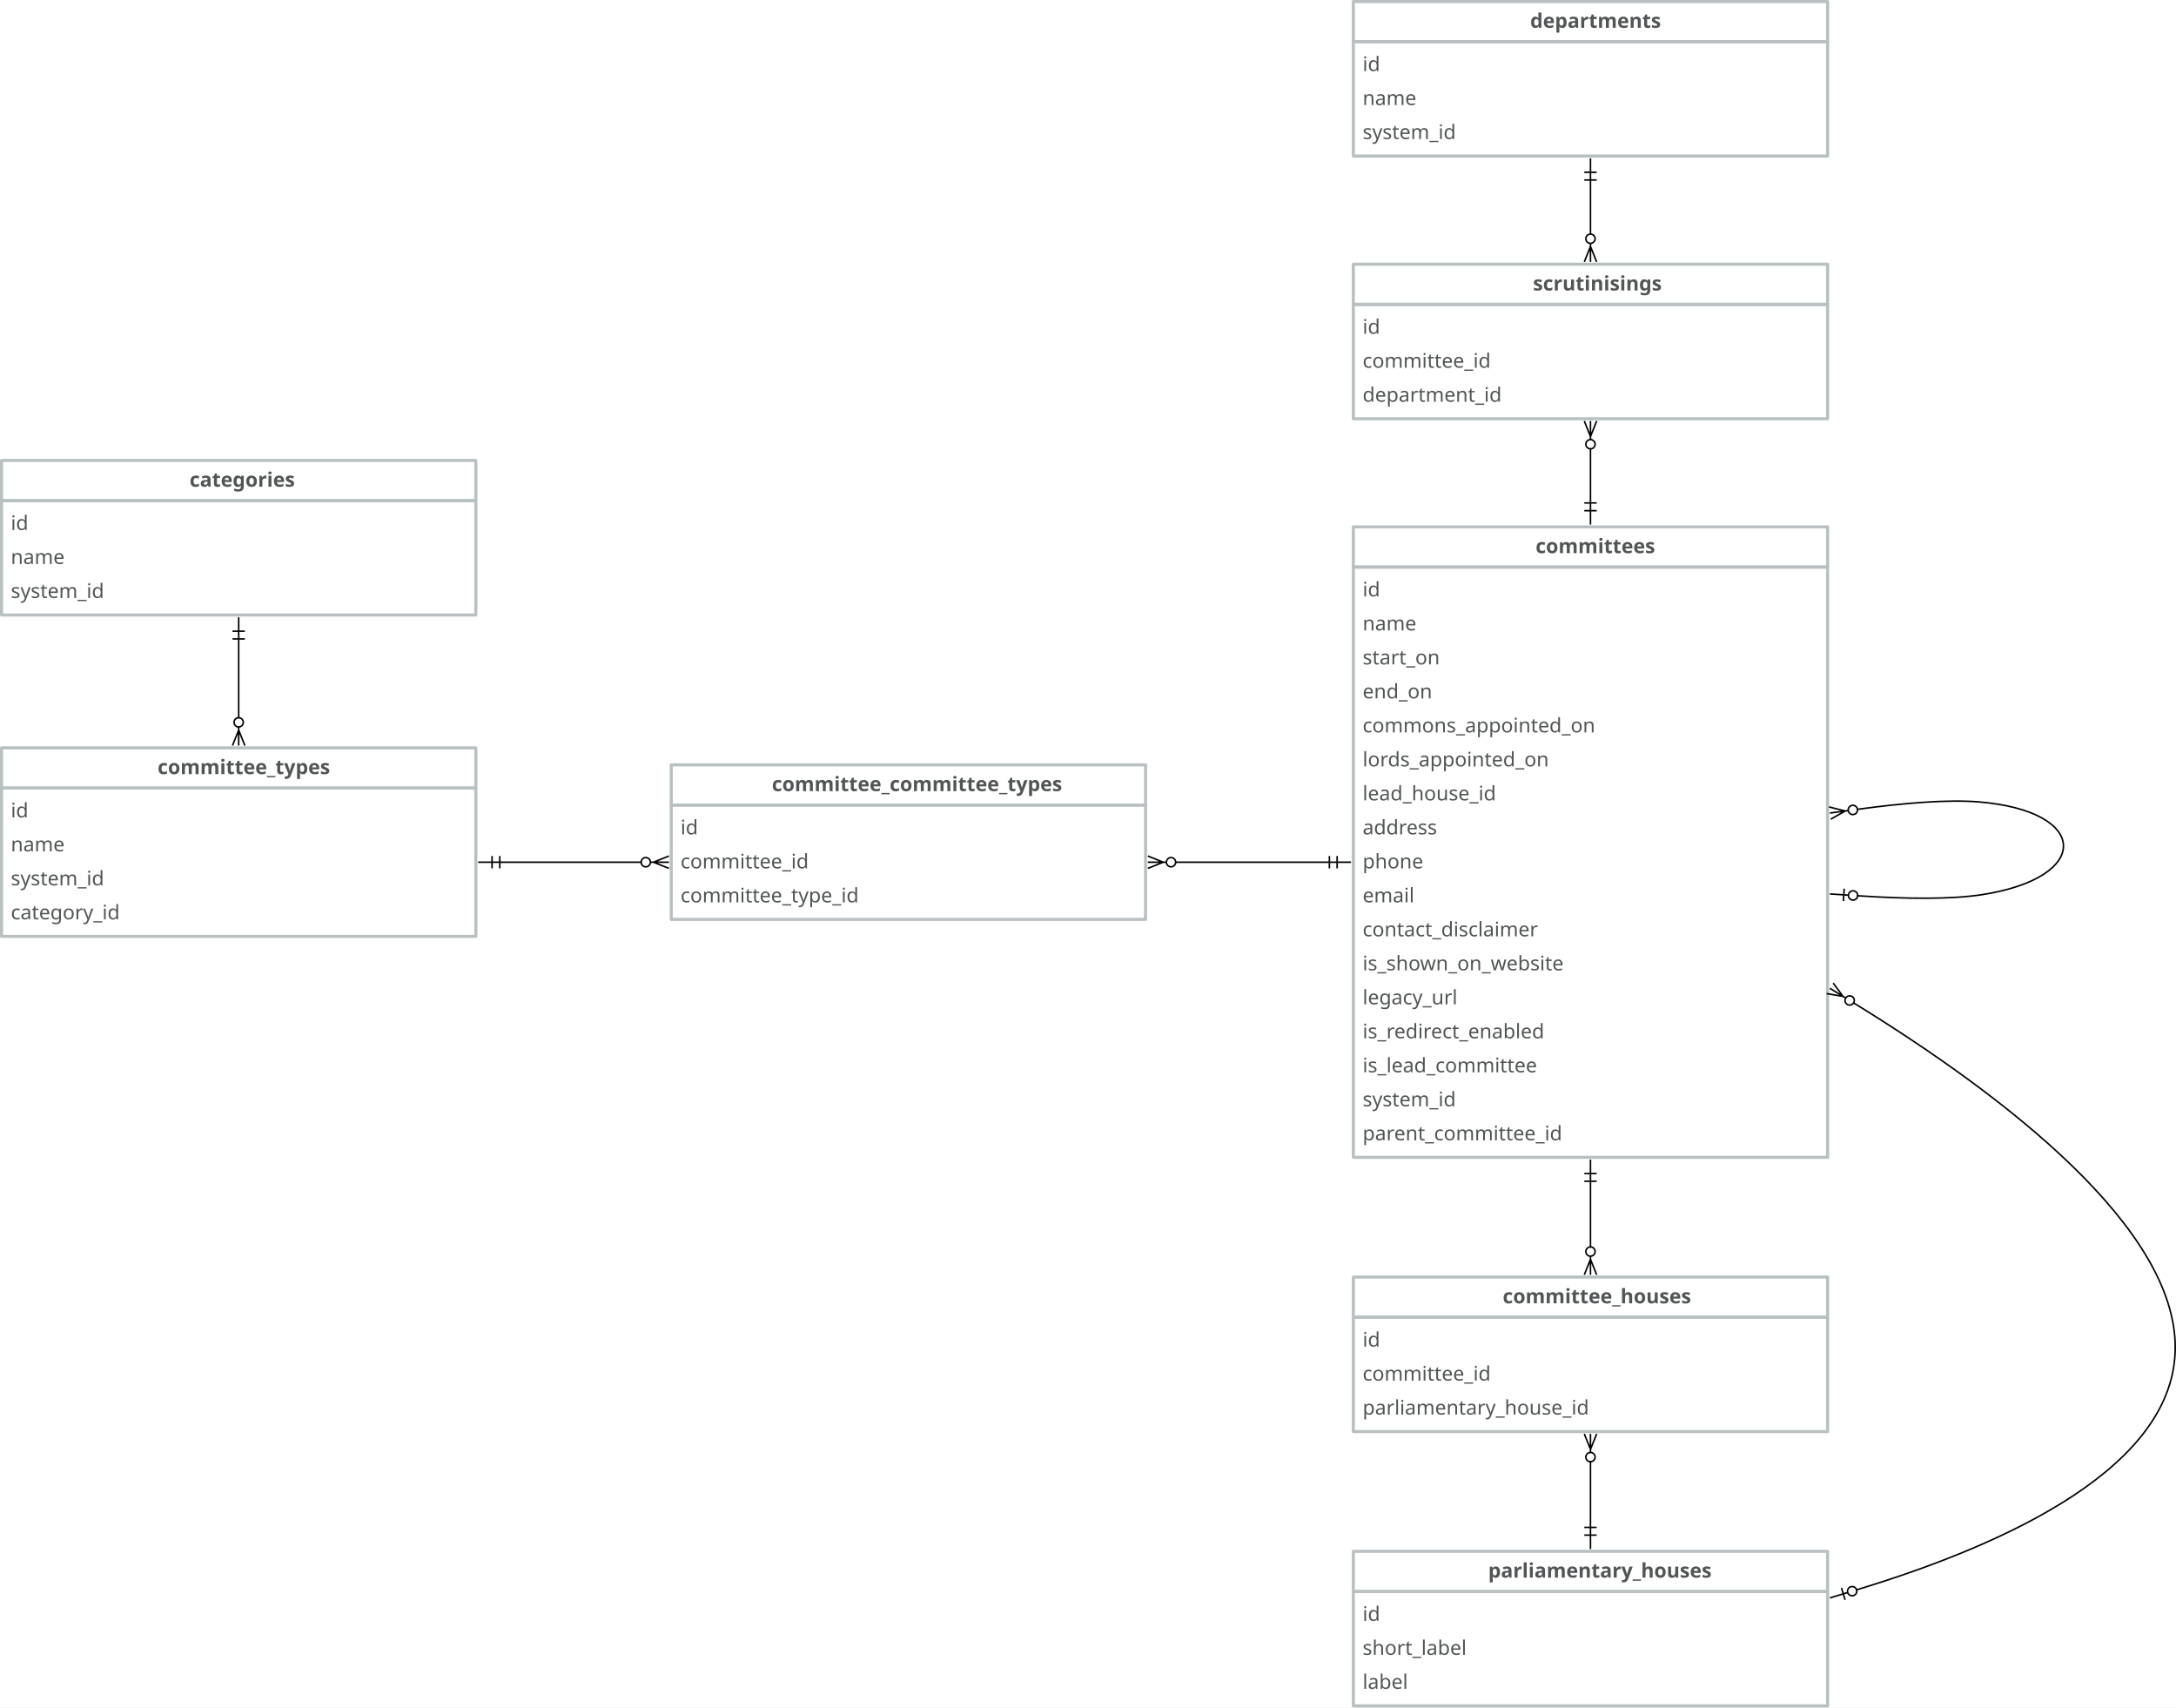
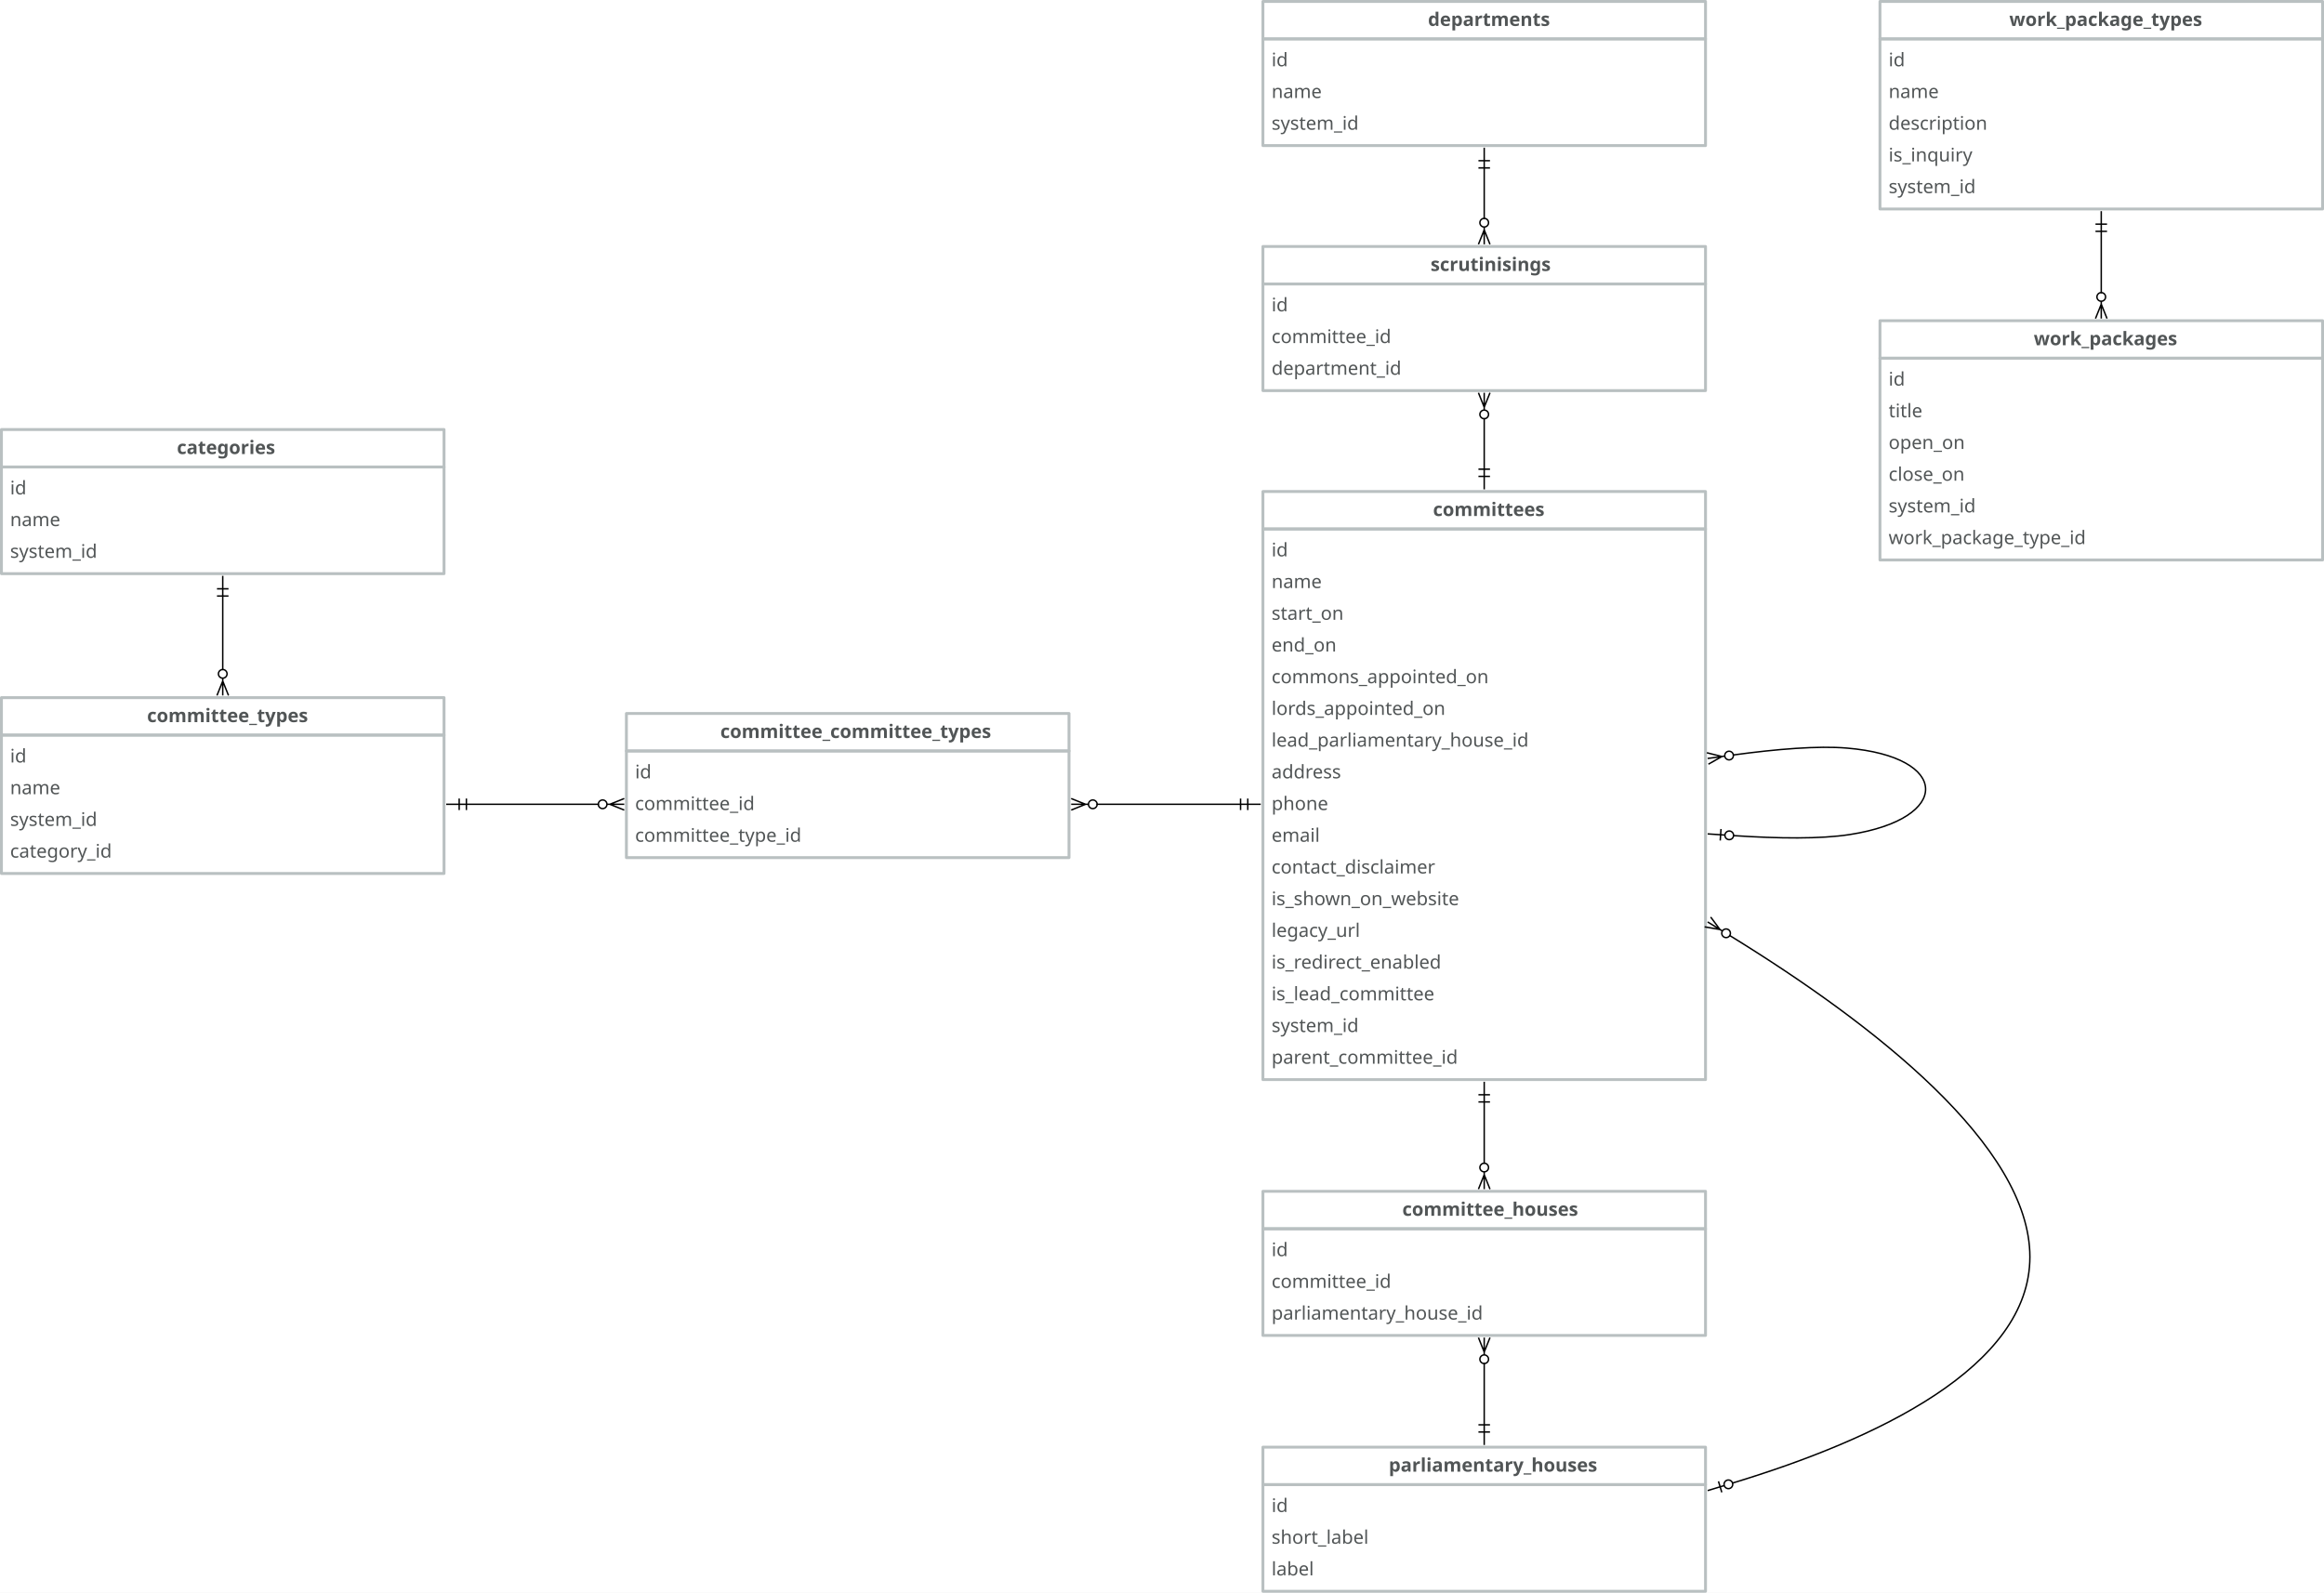
- <svg xmlns="http://www.w3.org/2000/svg" version="1.1" viewBox="36 -192 1408.5 1105" width="1408.5" height="1105">
+ <svg xmlns="http://www.w3.org/2000/svg" version="1.1" viewBox="36 -192 1612 1105" width="1612" height="1105">
  <defs>
    <marker orient="auto" overflow="visible" markerUnits="strokeWidth" id="CrowBall_Marker" stroke-linejoin="miter" stroke-miterlimit="10" viewBox="-1 -5 20 10" markerWidth="20" markerHeight="10" color="black">
      <g>
        <path d="M 18 0 L 6 0 M 18 4 L 8 0 L 18 -4 M .879 2.121 C -.293 .95 -.293 -.95 .879 -2.121 C 2.05 -3.293 3.95 -3.293 5.121 -2.121 C 6.293 -.95 6.293 .95 5.121 2.121 C 3.95 3.293 2.05 3.293 .879 2.121" fill="none" stroke="currentColor" stroke-width="1" />
      </g>
    </marker>
    <marker orient="auto" overflow="visible" markerUnits="strokeWidth" id="DoubleBar_Marker" stroke-linejoin="miter" stroke-miterlimit="10" viewBox="-15 -5 16 10" markerWidth="16" markerHeight="10" color="black">
      <g>
        <path d="M -14 0 L 0 0 M -5 -4 L -5 4 M 0 -4 L 0 4" fill="none" stroke="currentColor" stroke-width="1" />
      </g>
    </marker>
    <marker orient="auto" overflow="visible" markerUnits="strokeWidth" id="BarBall_Marker" stroke-linejoin="miter" stroke-miterlimit="10" viewBox="-19 -5 20 10" markerWidth="20" markerHeight="10" color="black">
      <g>
        <path d="M -18 0 L -6 0 M -9 -4 L -9 4 M -.879 -2.121 C .293 -.95 .293 .95 -.879 2.121 C -2.05 3.293 -3.95 3.293 -5.121 2.121 C -6.293 .95 -6.293 -.95 -5.121 -2.121 C -3.95 -3.293 -2.05 -3.293 -.879 -2.121" fill="none" stroke="currentColor" stroke-width="1" />
      </g>
    </marker>
  </defs>
  <g id="Canvas_1" stroke-opacity="1" fill="none" stroke-dasharray="none" fill-opacity="1" stroke="none">
-     <rect fill="white" x="36" y="-192" width="1408.5" height="1105" />
+     <rect fill="white" x="36" y="-192" width="1612" height="1105" />
    <g id="Canvas_1_Layer_1">
      <g id="Group_2">
        <g id="Graphic_4">
          <rect x="37" y="132" width="307" height="74" stroke="#b9c0c1" stroke-linecap="round" stroke-linejoin="round" stroke-width="2" />
          <text transform="translate(43 138)" fill="#515556">
            <tspan font-family="Avenir" font-size="13" fill="#515556" x="0" y="13">id</tspan>
            <tspan font-family="Avenir" font-size="13" fill="#515556" x="0" y="35">name</tspan>
            <tspan font-family="Avenir" font-size="13" fill="#515556" x="0" y="57">system_id</tspan>
          </text>
        </g>
        <g id="Graphic_3">
          <rect x="37" y="106" width="307" height="26" stroke="#b9c0c1" stroke-linecap="round" stroke-linejoin="round" stroke-width="2" />
          <text transform="translate(43 110)" fill="#515556">
            <tspan font-family="Avenir" font-weight="bold" font-size="13" fill="#515556" x="115.722" y="13">categories</tspan>
          </text>
        </g>
      </g>
      <g id="Group_5">
        <g id="Graphic_7">
          <rect x="37" y="318" width="307" height="96" stroke="#b9c0c1" stroke-linecap="round" stroke-linejoin="round" stroke-width="2" />
          <text transform="translate(43 324)" fill="#515556">
            <tspan font-family="Avenir" font-size="13" fill="#515556" x="0" y="13">id</tspan>
            <tspan font-family="Avenir" font-size="13" fill="#515556" x="0" y="35">name</tspan>
            <tspan font-family="Avenir" font-size="13" fill="#515556" x="0" y="57">system_id</tspan>
            <tspan font-family="Avenir" font-size="13" fill="#515556" x="0" y="79">category_id</tspan>
          </text>
        </g>
        <g id="Graphic_6">
          <rect x="37" y="292" width="307" height="26" stroke="#b9c0c1" stroke-linecap="round" stroke-linejoin="round" stroke-width="2" />
          <text transform="translate(43 296)" fill="#515556">
            <tspan font-family="Avenir" font-weight="bold" font-size="13" fill="#515556" x="95.013" y="13">committee_types</tspan>
          </text>
        </g>
      </g>
      <g id="Line_8">
        <line x1="190.5" y1="221.5" x2="190.5" y2="272.5" marker-end="url(#CrowBall_Marker)" marker-start="url(#DoubleBar_Marker)" stroke="black" stroke-linecap="round" stroke-linejoin="round" stroke-width="1" />
      </g>
      <g id="Group_9">
        <g id="Graphic_11">
          <rect x="470.5" y="329" width="307" height="74" stroke="#b9c0c1" stroke-linecap="round" stroke-linejoin="round" stroke-width="2" />
          <text transform="translate(476.5 335)" fill="#515556">
            <tspan font-family="Avenir" font-size="13" fill="#515556" x="0" y="13">id</tspan>
            <tspan font-family="Avenir" font-size="13" fill="#515556" x="0" y="35">committee_id</tspan>
            <tspan font-family="Avenir" font-size="13" fill="#515556" x="0" y="57">committee_type_id</tspan>
          </text>
        </g>
        <g id="Graphic_10">
          <rect x="470.5" y="303" width="307" height="26" stroke="#b9c0c1" stroke-linecap="round" stroke-linejoin="round" stroke-width="2" />
          <text transform="translate(476.5 307)" fill="#515556">
            <tspan font-family="Avenir" font-weight="bold" font-size="13" fill="#515556" x="59.139" y="13">committee_committee_types</tspan>
          </text>
        </g>
      </g>
      <g id="Line_12">
        <line x1="359.5" y1="366" x2="451" y2="366" marker-end="url(#CrowBall_Marker)" marker-start="url(#DoubleBar_Marker)" stroke="black" stroke-linecap="round" stroke-linejoin="round" stroke-width="1" />
      </g>
      <g id="Group_13">
        <g id="Graphic_15">
          <rect x="912" y="175" width="307" height="382" stroke="#b9c0c1" stroke-linecap="round" stroke-linejoin="round" stroke-width="2" />
          <text transform="translate(918 181)" fill="#515556">
            <tspan font-family="Avenir" font-size="13" fill="#515556" x="0" y="13">id</tspan>
            <tspan font-family="Avenir" font-size="13" fill="#515556" x="0" y="35">name</tspan>
            <tspan font-family="Avenir" font-size="13" fill="#515556" x="0" y="57">start_on</tspan>
            <tspan font-family="Avenir" font-size="13" fill="#515556" x="0" y="79">end_on</tspan>
            <tspan font-family="Avenir" font-size="13" fill="#515556" x="0" y="101">commons_appointed_on</tspan>
            <tspan font-family="Avenir" font-size="13" fill="#515556" x="0" y="123">lords_appointed_on</tspan>
-             <tspan font-family="Avenir" font-size="13" fill="#515556" x="0" y="145">lead_house_id</tspan>
+             <tspan font-family="Avenir" font-size="13" fill="#515556" x="0" y="145">lead_parliamentary_house_id</tspan>
            <tspan font-family="Avenir" font-size="13" fill="#515556" x="0" y="167">address</tspan>
            <tspan font-family="Avenir" font-size="13" fill="#515556" x="0" y="189">phone</tspan>
            <tspan font-family="Avenir" font-size="13" fill="#515556" x="0" y="211">email</tspan>
            <tspan font-family="Avenir" font-size="13" fill="#515556" x="0" y="233">contact_disclaimer</tspan>
            <tspan font-family="Avenir" font-size="13" fill="#515556" x="0" y="255">is_shown_on_website</tspan>
            <tspan font-family="Avenir" font-size="13" fill="#515556" x="0" y="277">legacy_url</tspan>
            <tspan font-family="Avenir" font-size="13" fill="#515556" x="0" y="299">is_redirect_enabled</tspan>
            <tspan font-family="Avenir" font-size="13" fill="#515556" x="0" y="321">is_lead_committee</tspan>
            <tspan font-family="Avenir" font-size="13" fill="#515556" x="0" y="343">system_id</tspan>
            <tspan font-family="Avenir" font-size="13" fill="#515556" x="0" y="365">parent_committee_id</tspan>
          </text>
        </g>
        <g id="Graphic_14">
          <rect x="912" y="149" width="307" height="26" stroke="#b9c0c1" stroke-linecap="round" stroke-linejoin="round" stroke-width="2" />
          <text transform="translate(918 153)" fill="#515556">
            <tspan font-family="Avenir" font-weight="bold" font-size="13" fill="#515556" x="111.99" y="13">committees</tspan>
          </text>
        </g>
      </g>
      <g id="Line_16">
        <line x1="896.5" y1="366" x2="797" y2="366" marker-end="url(#CrowBall_Marker)" marker-start="url(#DoubleBar_Marker)" stroke="black" stroke-linecap="round" stroke-linejoin="round" stroke-width="1" />
      </g>
      <g id="Line_17">
        <path d="M 1238.456 387.727 C 1269.764 389.802 1298.83 390.128 1319 387 C 1390.251 375.951 1388.818 332.949 1317 327 C 1297.043 325.347 1268.757 327.624 1238.311 331.775" marker-end="url(#CrowBall_Marker)" marker-start="url(#BarBall_Marker)" stroke="black" stroke-linecap="round" stroke-linejoin="round" stroke-width="1" />
      </g>
      <g id="Group_18">
        <g id="Graphic_20">
          <rect x="912" y="5" width="307" height="74" stroke="#b9c0c1" stroke-linecap="round" stroke-linejoin="round" stroke-width="2" />
          <text transform="translate(918 11)" fill="#515556">
            <tspan font-family="Avenir" font-size="13" fill="#515556" x="0" y="13">id</tspan>
            <tspan font-family="Avenir" font-size="13" fill="#515556" x="0" y="35">committee_id</tspan>
            <tspan font-family="Avenir" font-size="13" fill="#515556" x="0" y="57">department_id</tspan>
          </text>
        </g>
        <g id="Graphic_19">
          <rect x="912" y="-21" width="307" height="26" stroke="#b9c0c1" stroke-linecap="round" stroke-linejoin="round" stroke-width="2" />
          <text transform="translate(918 -17)" fill="#515556">
            <tspan font-family="Avenir" font-weight="bold" font-size="13" fill="#515556" x="110.287" y="13">scrutinisings</tspan>
          </text>
        </g>
      </g>
      <g id="Line_21">
        <line x1="1065.5" y1="133.5" x2="1065.5" y2="98.5" marker-end="url(#CrowBall_Marker)" marker-start="url(#DoubleBar_Marker)" stroke="black" stroke-linecap="round" stroke-linejoin="round" stroke-width="1" />
      </g>
      <g id="Group_22">
        <g id="Graphic_24">
          <rect x="912" y="-165" width="307" height="74" stroke="#b9c0c1" stroke-linecap="round" stroke-linejoin="round" stroke-width="2" />
          <text transform="translate(918 -159)" fill="#515556">
            <tspan font-family="Avenir" font-size="13" fill="#515556" x="0" y="13">id</tspan>
            <tspan font-family="Avenir" font-size="13" fill="#515556" x="0" y="35">name</tspan>
            <tspan font-family="Avenir" font-size="13" fill="#515556" x="0" y="57">system_id</tspan>
          </text>
        </g>
        <g id="Graphic_23">
          <rect x="912" y="-191" width="307" height="26" stroke="#b9c0c1" stroke-linecap="round" stroke-linejoin="round" stroke-width="2" />
          <text transform="translate(918 -187)" fill="#515556">
            <tspan font-family="Avenir" font-weight="bold" font-size="13" fill="#515556" x="108.5" y="13">departments</tspan>
          </text>
        </g>
      </g>
      <g id="Line_25">
        <line x1="1065.5" y1="-75.5" x2="1065.5" y2="-40.5" marker-end="url(#CrowBall_Marker)" marker-start="url(#DoubleBar_Marker)" stroke="black" stroke-linecap="round" stroke-linejoin="round" stroke-width="1" />
      </g>
      <g id="Group_26">
        <g id="Graphic_28">
          <rect x="912" y="660.5" width="307" height="74" stroke="#b9c0c1" stroke-linecap="round" stroke-linejoin="round" stroke-width="2" />
          <text transform="translate(918 666.5)" fill="#515556">
            <tspan font-family="Avenir" font-size="13" fill="#515556" x="0" y="13">id</tspan>
            <tspan font-family="Avenir" font-size="13" fill="#515556" x="0" y="35">committee_id</tspan>
            <tspan font-family="Avenir" font-size="13" fill="#515556" x="0" y="57">parliamentary_house_id</tspan>
          </text>
        </g>
        <g id="Graphic_27">
          <rect x="912" y="634.5" width="307" height="26" stroke="#b9c0c1" stroke-linecap="round" stroke-linejoin="round" stroke-width="2" />
          <text transform="translate(918 638.5)" fill="#515556">
            <tspan font-family="Avenir" font-weight="bold" font-size="13" fill="#515556" x="90.697" y="13">committee_houses</tspan>
          </text>
        </g>
      </g>
      <g id="Group_29">
        <g id="Graphic_31">
          <rect x="912" y="838" width="307" height="74" stroke="#b9c0c1" stroke-linecap="round" stroke-linejoin="round" stroke-width="2" />
          <text transform="translate(918 844)" fill="#515556">
            <tspan font-family="Avenir" font-size="13" fill="#515556" x="0" y="13">id</tspan>
            <tspan font-family="Avenir" font-size="13" fill="#515556" x="0" y="35">short_label</tspan>
            <tspan font-family="Avenir" font-size="13" fill="#515556" x="0" y="57">label</tspan>
          </text>
        </g>
        <g id="Graphic_30">
          <rect x="912" y="812" width="307" height="26" stroke="#b9c0c1" stroke-linecap="round" stroke-linejoin="round" stroke-width="2" />
          <text transform="translate(918 816)" fill="#515556">
            <tspan font-family="Avenir" font-weight="bold" font-size="13" fill="#515556" x="81.291" y="13">parliamentary_houses</tspan>
          </text>
        </g>
      </g>
      <g id="Line_32">
        <line x1="1065.5" y1="572.5" x2="1065.5" y2="615" marker-end="url(#CrowBall_Marker)" marker-start="url(#DoubleBar_Marker)" stroke="black" stroke-linecap="round" stroke-linejoin="round" stroke-width="1" />
      </g>
      <g id="Line_33">
        <line x1="1065.5" y1="796.5" x2="1065.5" y2="754" marker-end="url(#CrowBall_Marker)" marker-start="url(#DoubleBar_Marker)" stroke="black" stroke-linecap="round" stroke-linejoin="round" stroke-width="1" />
      </g>
      <g id="Line_35">
        <path d="M 1237.746 836.91 C 1337.685 806.615 1444 756.425 1444 680 C 1444 603.085 1336.316 518.887 1235.823 457.058" marker-end="url(#CrowBall_Marker)" marker-start="url(#BarBall_Marker)" stroke="black" stroke-linecap="round" stroke-linejoin="round" stroke-width="1" />
      </g>
+       <g id="Group_36">
+         <g id="Graphic_38">
+           <rect x="1340" y="-165" width="307" height="118" stroke="#b9c0c1" stroke-linecap="round" stroke-linejoin="round" stroke-width="2" />
+           <text transform="translate(1346 -159)" fill="#515556">
+             <tspan font-family="Avenir" font-size="13" fill="#515556" x="0" y="13">id</tspan>
+             <tspan font-family="Avenir" font-size="13" fill="#515556" x="0" y="35">name</tspan>
+             <tspan font-family="Avenir" font-size="13" fill="#515556" x="0" y="57">description</tspan>
+             <tspan font-family="Avenir" font-size="13" fill="#515556" x="0" y="79">is_inquiry</tspan>
+             <tspan font-family="Avenir" font-size="13" fill="#515556" x="0" y="101">system_id</tspan>
+           </text>
+         </g>
+         <g id="Graphic_37">
+           <rect x="1340" y="-191" width="307" height="26" stroke="#b9c0c1" stroke-linecap="round" stroke-linejoin="round" stroke-width="2" />
+           <text transform="translate(1346 -187)" fill="#515556">
+             <tspan font-family="Avenir" font-weight="bold" font-size="13" fill="#515556" x="83.703" y="13">work_package_types</tspan>
+           </text>
+         </g>
+       </g>
+       <g id="Group_39">
+         <g id="Graphic_41">
+           <rect x="1340" y="56.5" width="307" height="140" stroke="#b9c0c1" stroke-linecap="round" stroke-linejoin="round" stroke-width="2" />
+           <text transform="translate(1346 62.5)" fill="#515556">
+             <tspan font-family="Avenir" font-size="13" fill="#515556" x="0" y="13">id</tspan>
+             <tspan font-family="Avenir" font-size="13" fill="#515556" x="0" y="35">title</tspan>
+             <tspan font-family="Avenir" font-size="13" fill="#515556" x="0" y="57">open_on</tspan>
+             <tspan font-family="Avenir" font-size="13" fill="#515556" x="0" y="79">close_on</tspan>
+             <tspan font-family="Avenir" font-size="13" fill="#515556" x="0" y="101">system_id</tspan>
+             <tspan font-family="Avenir" font-size="13" fill="#515556" x="0" y="123">work_package_type_id</tspan>
+           </text>
+         </g>
+         <g id="Graphic_40">
+           <rect x="1340" y="30.5" width="307" height="26" stroke="#b9c0c1" stroke-linecap="round" stroke-linejoin="round" stroke-width="2" />
+           <text transform="translate(1346 34.5)" fill="#515556">
+             <tspan font-family="Avenir" font-weight="bold" font-size="13" fill="#515556" x="100.68" y="13">work_packages</tspan>
+           </text>
+         </g>
+       </g>
+       <g id="Line_42">
+         <line x1="1493.5" y1="-31.5" x2="1493.5" y2="11" marker-end="url(#CrowBall_Marker)" marker-start="url(#DoubleBar_Marker)" stroke="black" stroke-linecap="round" stroke-linejoin="round" stroke-width="1" />
+       </g>
    </g>
  </g>
</svg>
